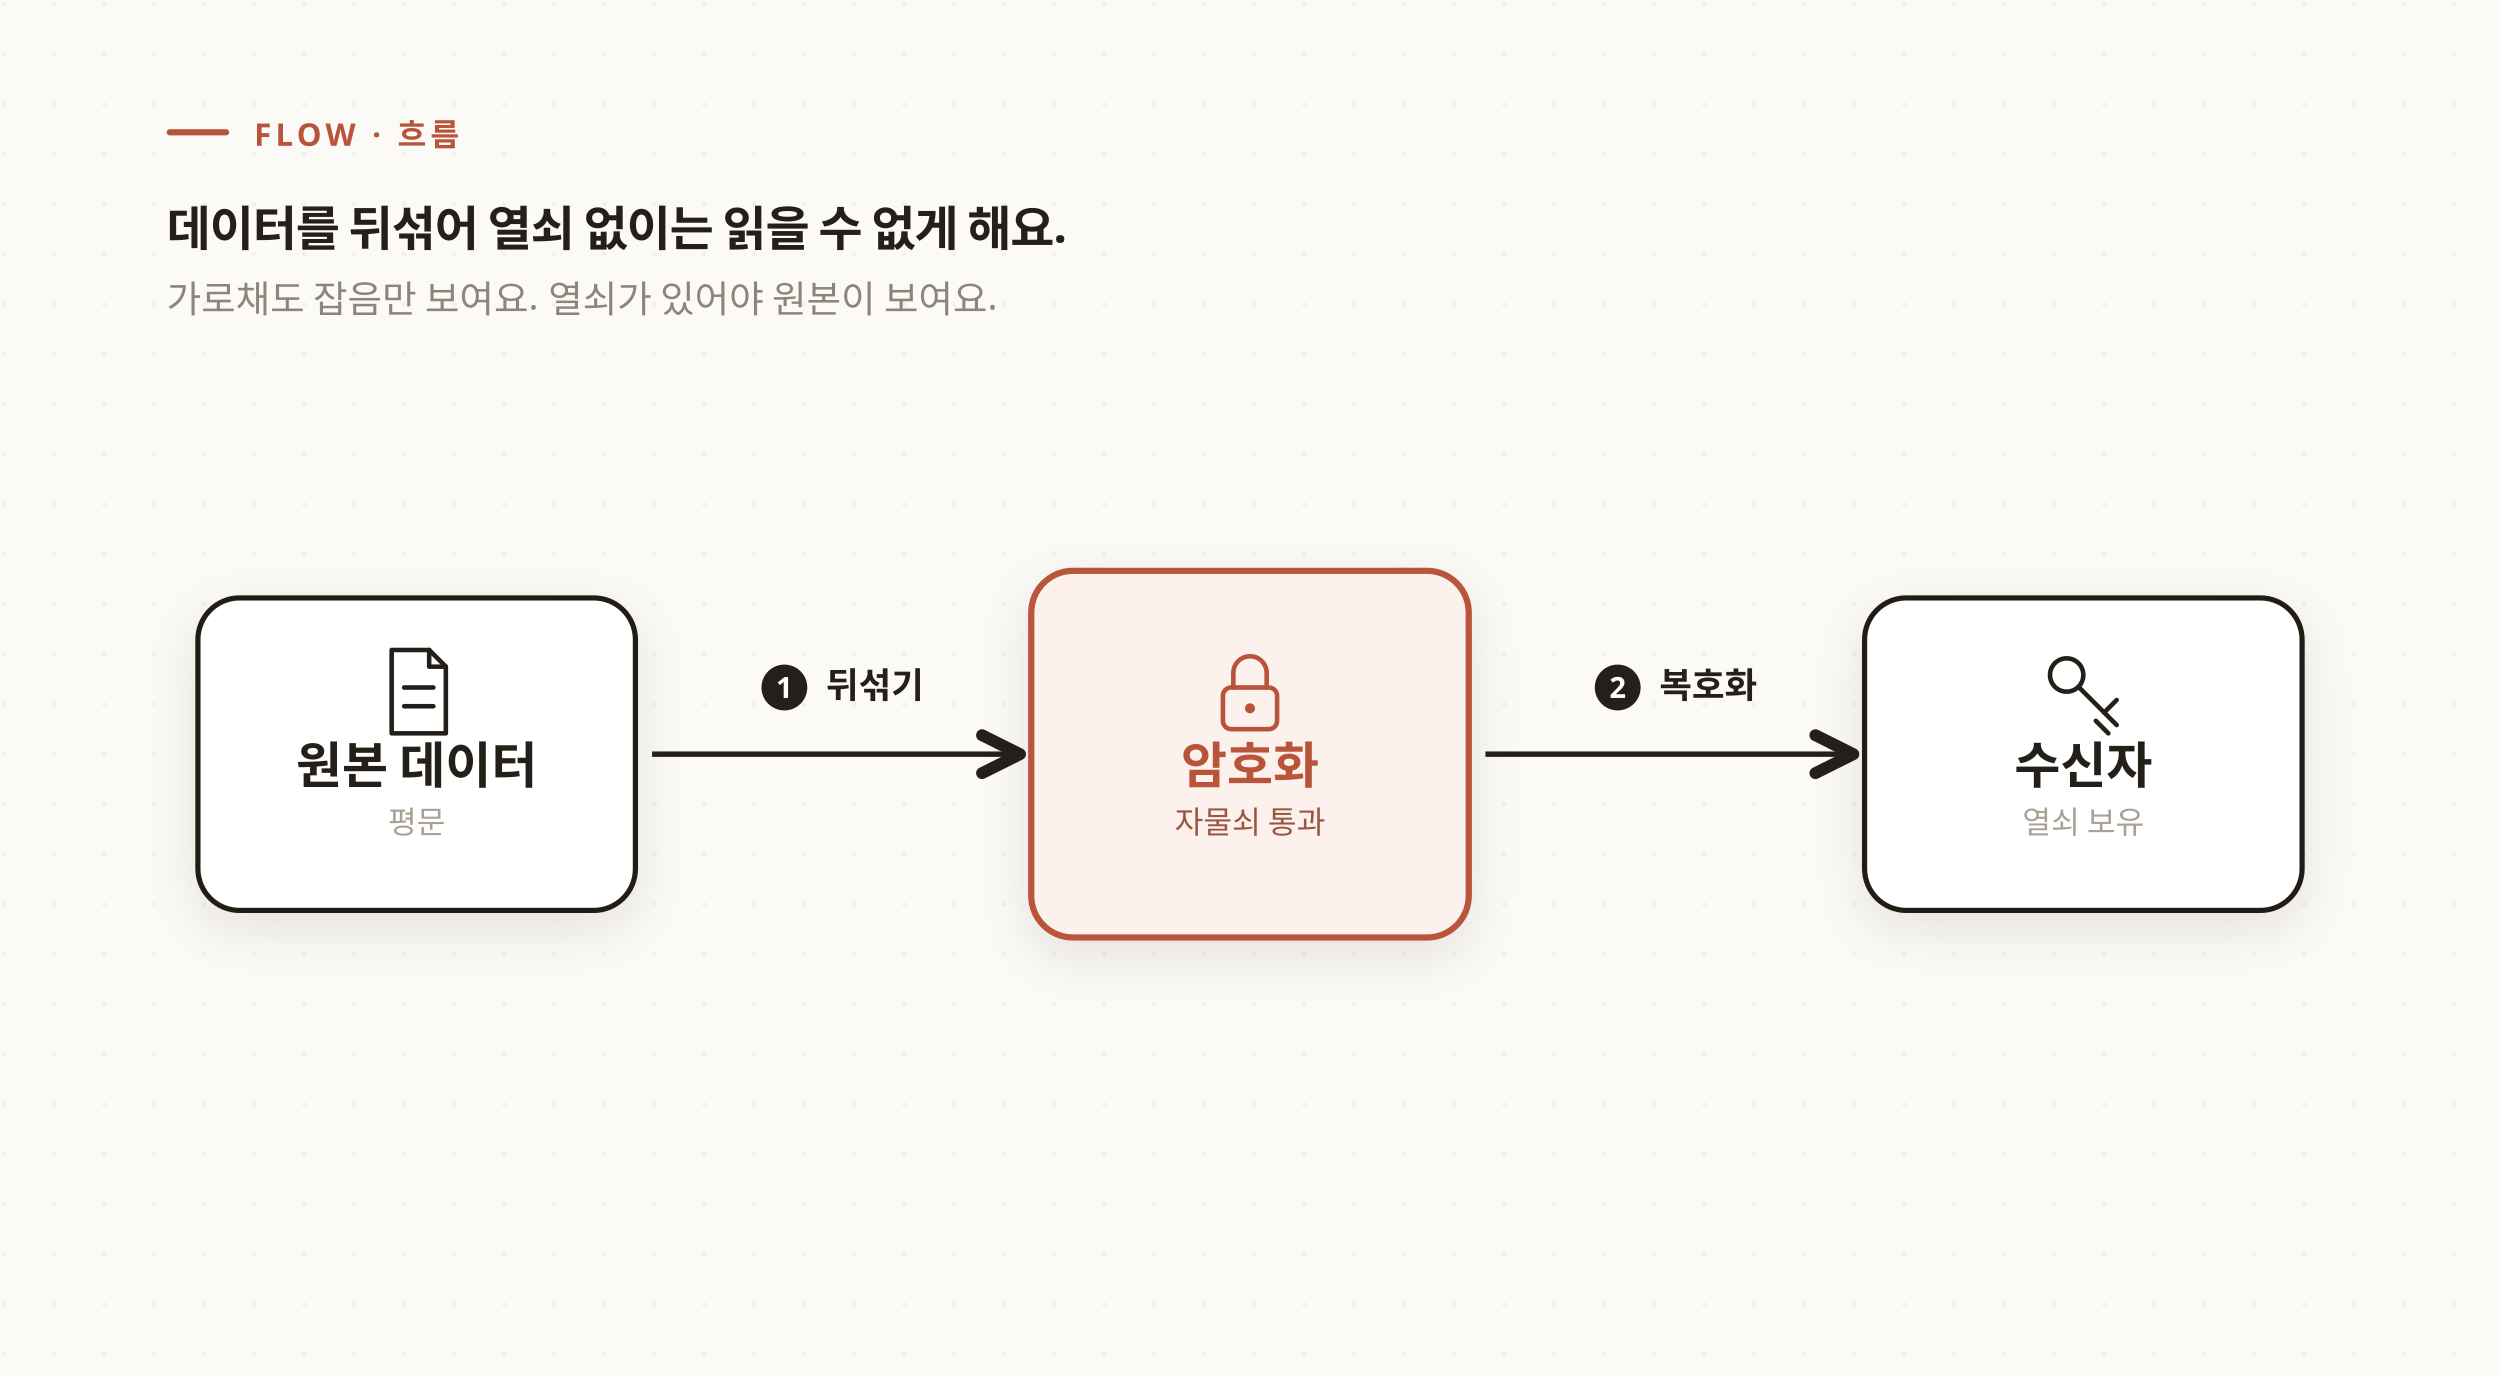
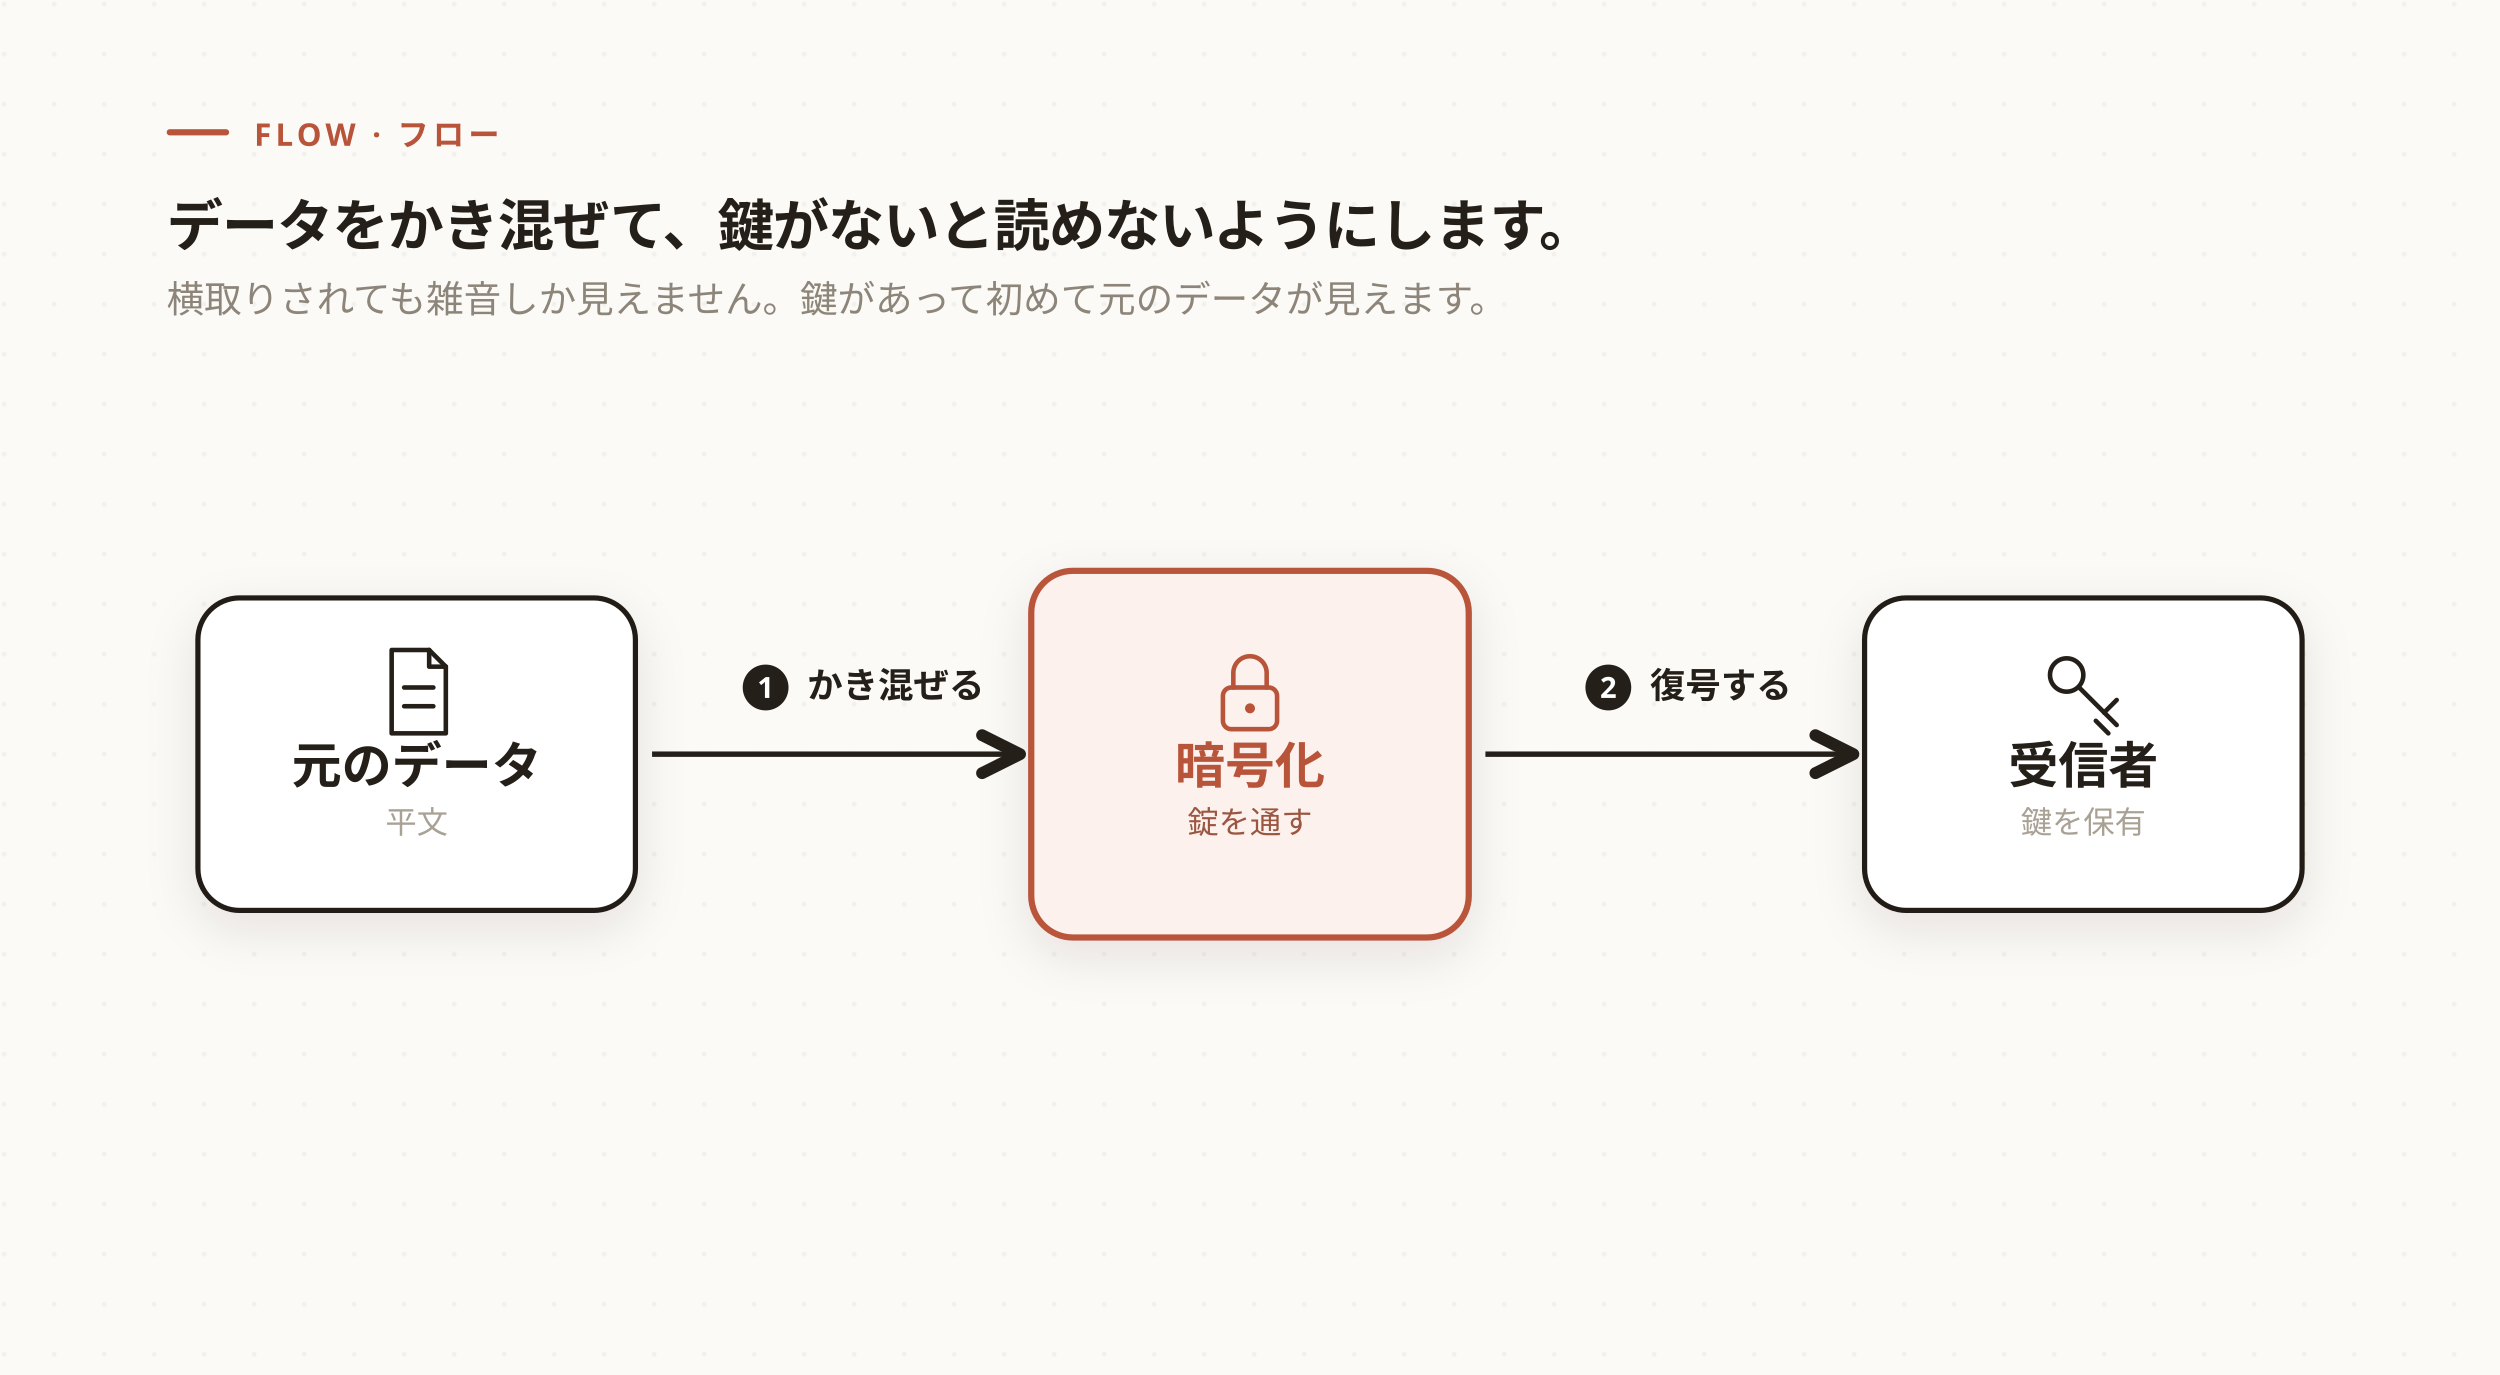
- <svg xmlns="http://www.w3.org/2000/svg" viewBox="0 0 1200 660" width="1200" height="660" role="img" font-family="AtoZ, Pretendard, sans-serif">
+ <svg xmlns="http://www.w3.org/2000/svg" viewBox="0 0 1200 660" width="1200" height="660" role="img" font-family="Noto Sans JP, sans-serif">
  <defs>
    <filter id="soft" x="-40%" y="-40%" width="180%" height="200%">
      <feDropShadow dx="0" dy="8" stdDeviation="12" flood-color="#2a2118" flood-opacity="0.10" />
    </filter>
    <marker id="ai" markerWidth="13" markerHeight="13" refX="8.5" refY="6" orient="auto">
      <path d="M2.5 2.5 L9.5 6 L2.5 9.5" fill="none" stroke="#241f18" stroke-width="2.2" stroke-linecap="round" stroke-linejoin="round" />
    </marker>
    <marker id="aa" markerWidth="13" markerHeight="13" refX="8.5" refY="6" orient="auto">
      <path d="M2.5 2.5 L9.5 6 L2.5 9.5" fill="none" stroke="#b8543a" stroke-width="2.2" stroke-linecap="round" stroke-linejoin="round" />
    </marker>
    <pattern id="dots" width="24" height="24" patternUnits="userSpaceOnUse">
      <circle cx="2" cy="2" r="1.2" fill="#241f18" fill-opacity="0.04" />
    </pattern>
  </defs>
  <rect width="1200" height="660" fill="#fbfaf7" />
  <rect width="1200" height="660" fill="url(#dots)" />
  <rect x="80" y="62" width="30" height="3" rx="1.5" fill="#b8543a" />
-   <text x="122" y="70" font-size="15" font-weight="700" letter-spacing="2" fill="#b8543a">FLOW · 흐름</text>
-   <text x="80" y="118" font-size="23" font-weight="800" fill="#241f18" letter-spacing="-0.5">데이터를 뒤섞어 열쇠 없이는 읽을 수 없게 해요.</text>
-   <text x="80" y="150" font-size="18" font-weight="500" fill="#8d8579">가로채도 잡음만 보여요. 열쇠가 있어야 원본이 보여요.</text>
+   <text x="122" y="70" font-size="15" font-weight="700" letter-spacing="2" fill="#b8543a">FLOW · フロー</text>
+   <text x="80" y="118" font-size="27" font-weight="800" fill="#241f18" letter-spacing="-0.5">データをかき混ぜて、鍵がないと読めないようにします。</text>
+   <text x="80" y="150" font-size="18" font-weight="500" fill="#8d8579">横取りされても雑音しか見えません。鍵があって初めて元のデータが見えます。</text>
  <g filter="url(#soft)">
    <rect x="95" y="287" width="210" height="150" rx="20" fill="#ffffff" stroke="#241f18" stroke-width="2.5" />
  </g>
  <g stroke="#241f18" stroke-width="2.2" fill="none" stroke-linecap="round" stroke-linejoin="round" transform="translate(200 332)">
    <path d="M-12 -20 H6 l8 8 V20 H-12 Z" />
    <path d="M6 -20 V-12 H14" />
    <line x1="-6" y1="-2" x2="8" y2="-2" />
    <line x1="-6" y1="7" x2="8" y2="7" />
  </g>
-   <text x="200" y="376" text-anchor="middle" font-size="24" font-weight="800" fill="#241f18">원본 데이터</text>
-   <text x="200" y="400" text-anchor="middle" font-size="15" font-weight="500" fill="#a8a194">평문</text>
+   <text x="200" y="376" text-anchor="middle" font-size="24" font-weight="800" fill="#241f18">元のデータ</text>
+   <text x="200" y="400" text-anchor="middle" font-size="15" font-weight="500" fill="#a8a194">平文</text>
  <g filter="url(#soft)">
    <rect x="495" y="274" width="210" height="176" rx="20" fill="#fcf1ec" stroke="#b8543a" stroke-width="3" />
  </g>
  <g stroke="#b8543a" stroke-width="2.2" fill="none" stroke-linecap="round" stroke-linejoin="round" transform="translate(600 332)">
    <rect x="-13" y="-2" width="26" height="20" rx="4" />
    <path d="M-8 -2 V-9 a8 8 0 0 1 16 0 V-2" />
    <circle cx="0" cy="8" r="2.4" fill="#b8543a" stroke="none" />
  </g>
-   <text x="600" y="376" text-anchor="middle" font-size="24" font-weight="800" fill="#b8543a">암호화</text>
-   <text x="600" y="400" text-anchor="middle" font-size="15" font-weight="500" fill="#9a5640">자물쇠 통과</text>
+   <text x="600" y="376" text-anchor="middle" font-size="24" font-weight="800" fill="#b8543a">暗号化</text>
+   <text x="600" y="400" text-anchor="middle" font-size="15" font-weight="500" fill="#9a5640">錠を通す</text>
  <g filter="url(#soft)">
    <rect x="895" y="287" width="210" height="150" rx="20" fill="#ffffff" stroke="#241f18" stroke-width="2.5" />
  </g>
  <g stroke="#241f18" stroke-width="2.2" fill="none" stroke-linecap="round" stroke-linejoin="round" transform="translate(1000 332)">
    <circle cx="-8" cy="-8" r="8" />
    <path d="M-2 -2 L16 16" />
    <line x1="10" y1="10" x2="16" y2="4" />
    <line x1="6" y1="14" x2="12" y2="20" />
  </g>
-   <text x="1000" y="376" text-anchor="middle" font-size="24" font-weight="800" fill="#241f18">수신자</text>
-   <text x="1000" y="400" text-anchor="middle" font-size="15" font-weight="500" fill="#a8a194">열쇠 보유</text>
+   <text x="1000" y="376" text-anchor="middle" font-size="24" font-weight="800" fill="#241f18">受信者</text>
+   <text x="1000" y="400" text-anchor="middle" font-size="15" font-weight="500" fill="#a8a194">鍵を保有</text>
  <line x1="313" y1="362" x2="487" y2="362" stroke="#241f18" stroke-width="2.6" marker-end="url(#ai)" />
-   <g transform="translate(376.5 330)">
+   <g transform="translate(367.5 330)">
    <circle r="11" fill="#241f18" />
    <text y="5" text-anchor="middle" font-size="14" font-weight="700" fill="#fff">1</text>
-     <text x="20" y="5" font-size="17" font-weight="600" fill="#241f18">뒤섞기</text>
+     <text x="20" y="5" font-size="17" font-weight="600" fill="#241f18">かき混ぜる</text>
  </g>
  <line x1="713" y1="362" x2="887" y2="362" stroke="#241f18" stroke-width="2.6" marker-end="url(#ai)" />
-   <g transform="translate(776.5 330)">
+   <g transform="translate(772 330)">
    <circle r="11" fill="#241f18" />
    <text y="5" text-anchor="middle" font-size="14" font-weight="700" fill="#fff">2</text>
-     <text x="20" y="5" font-size="17" font-weight="600" fill="#241f18">복호화</text>
+     <text x="20" y="5" font-size="17" font-weight="600" fill="#241f18">復号する</text>
  </g>
</svg>
